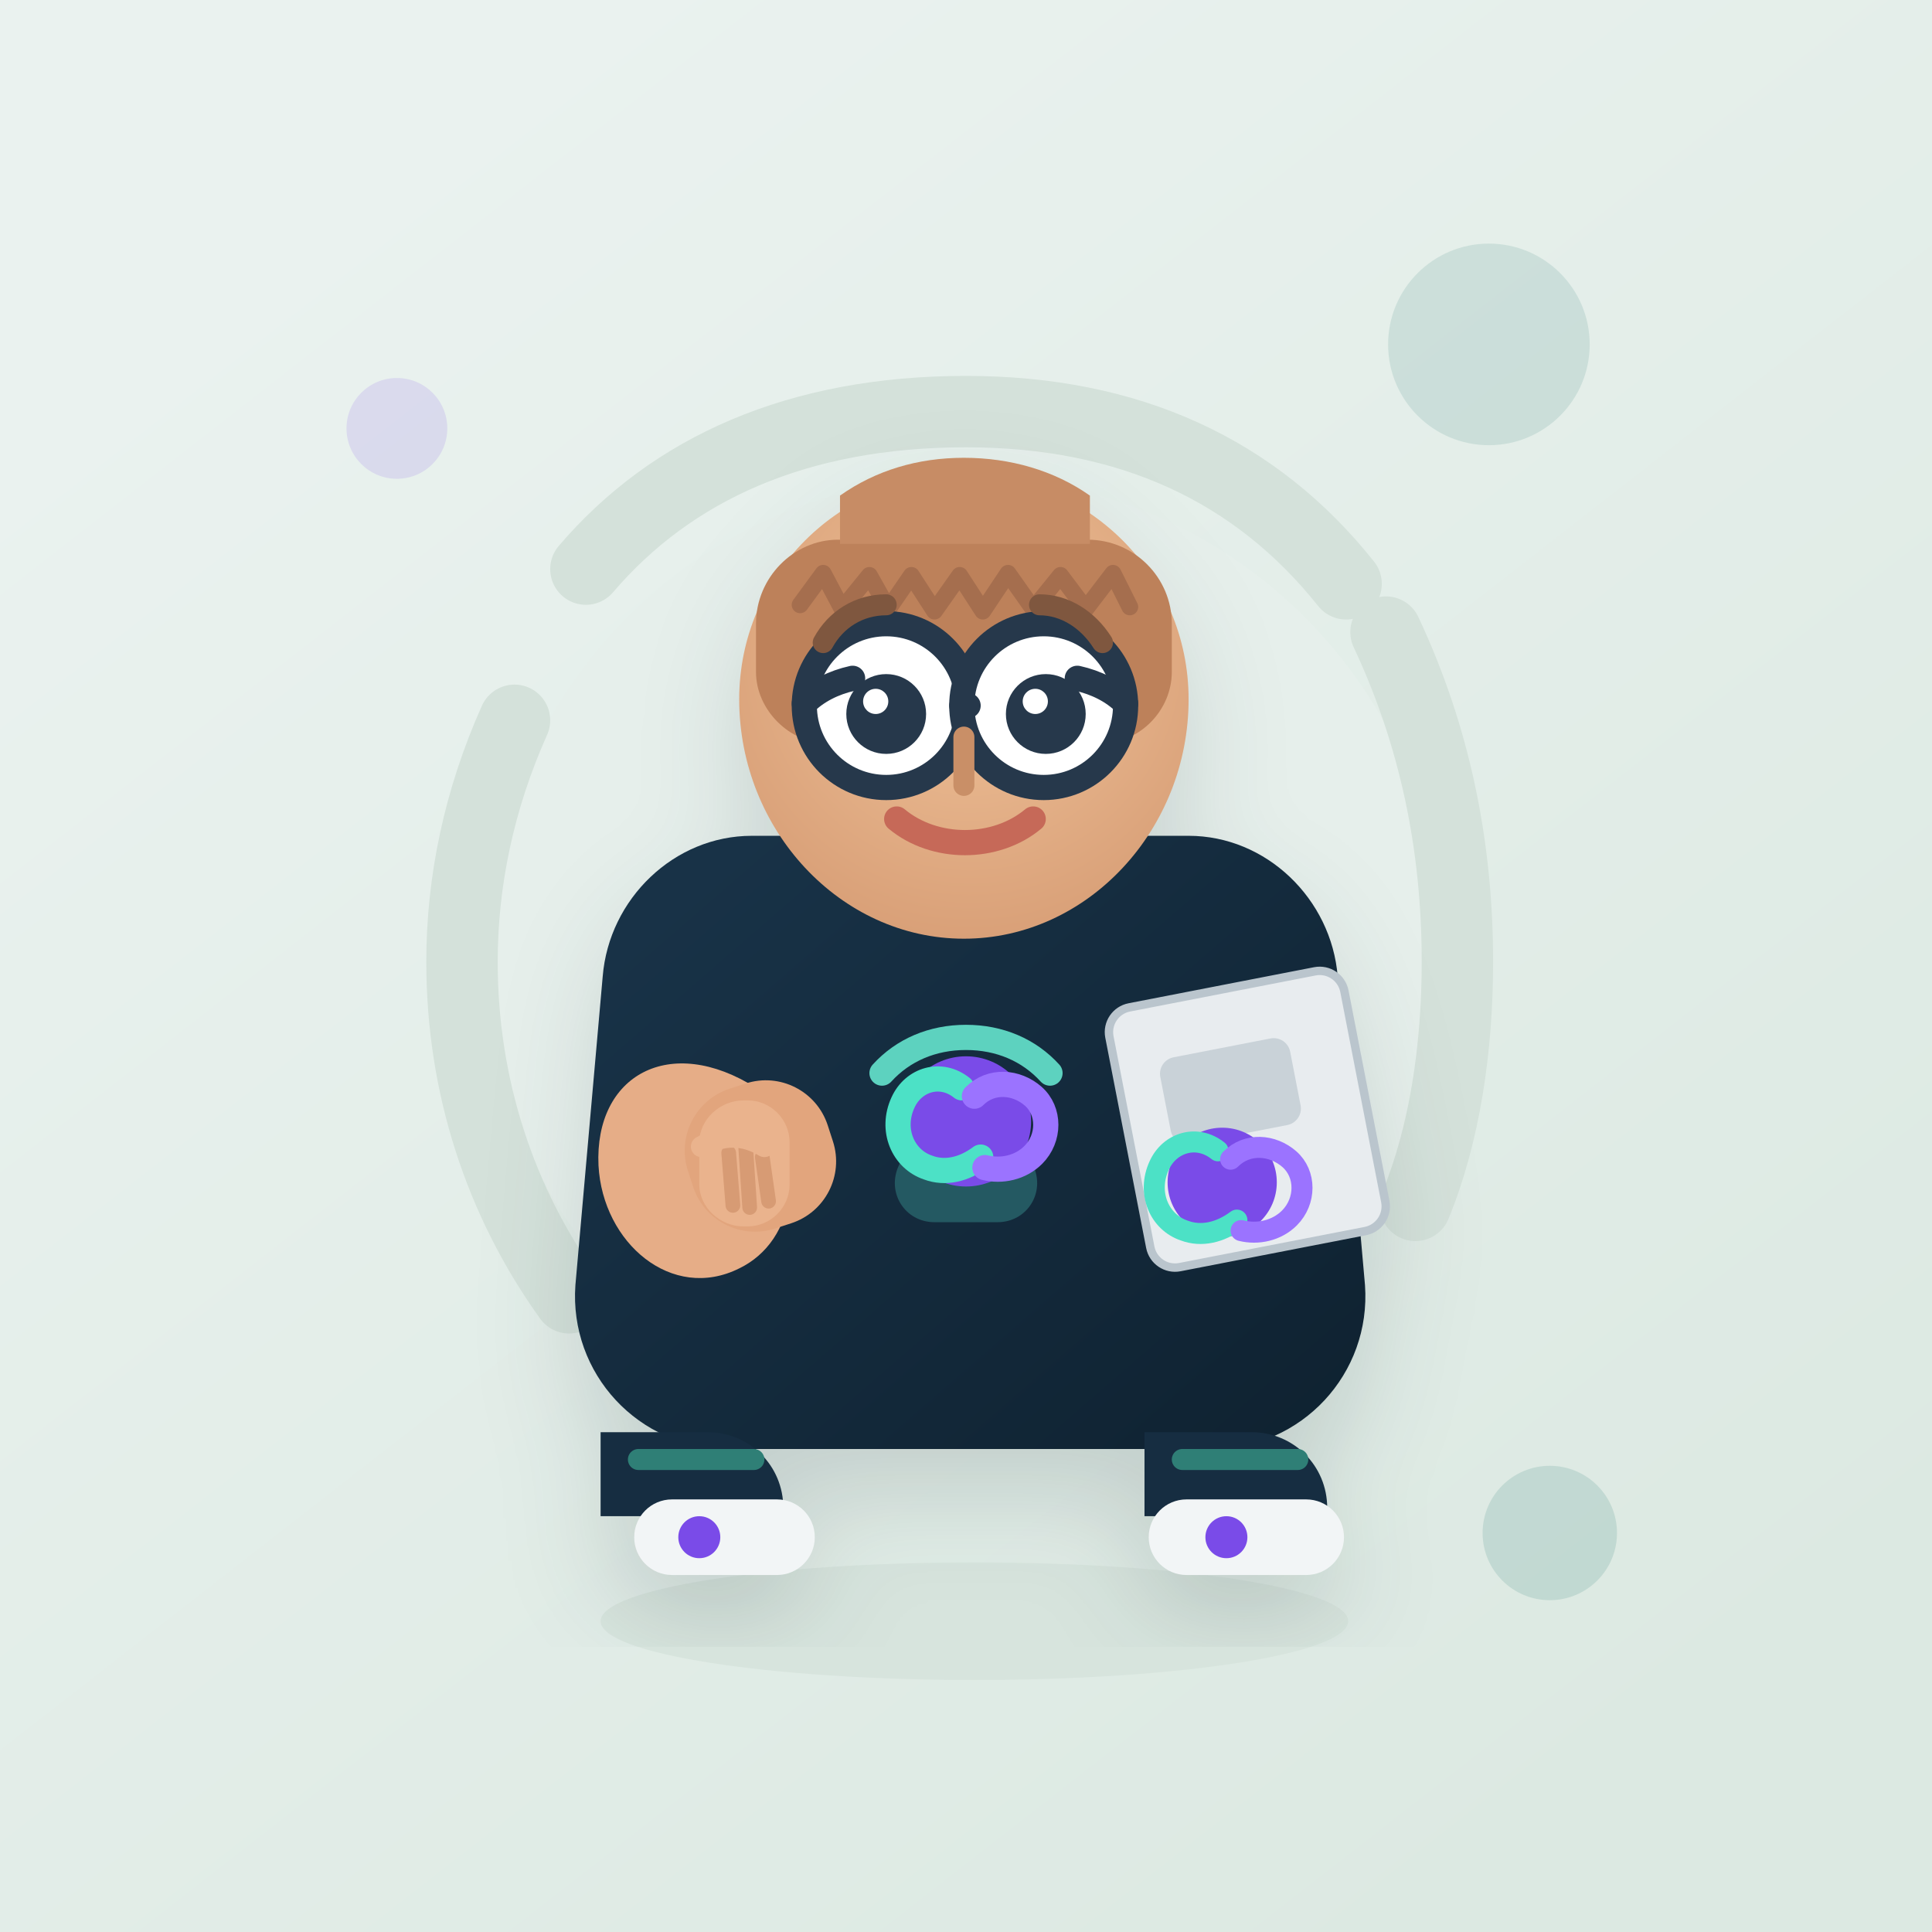
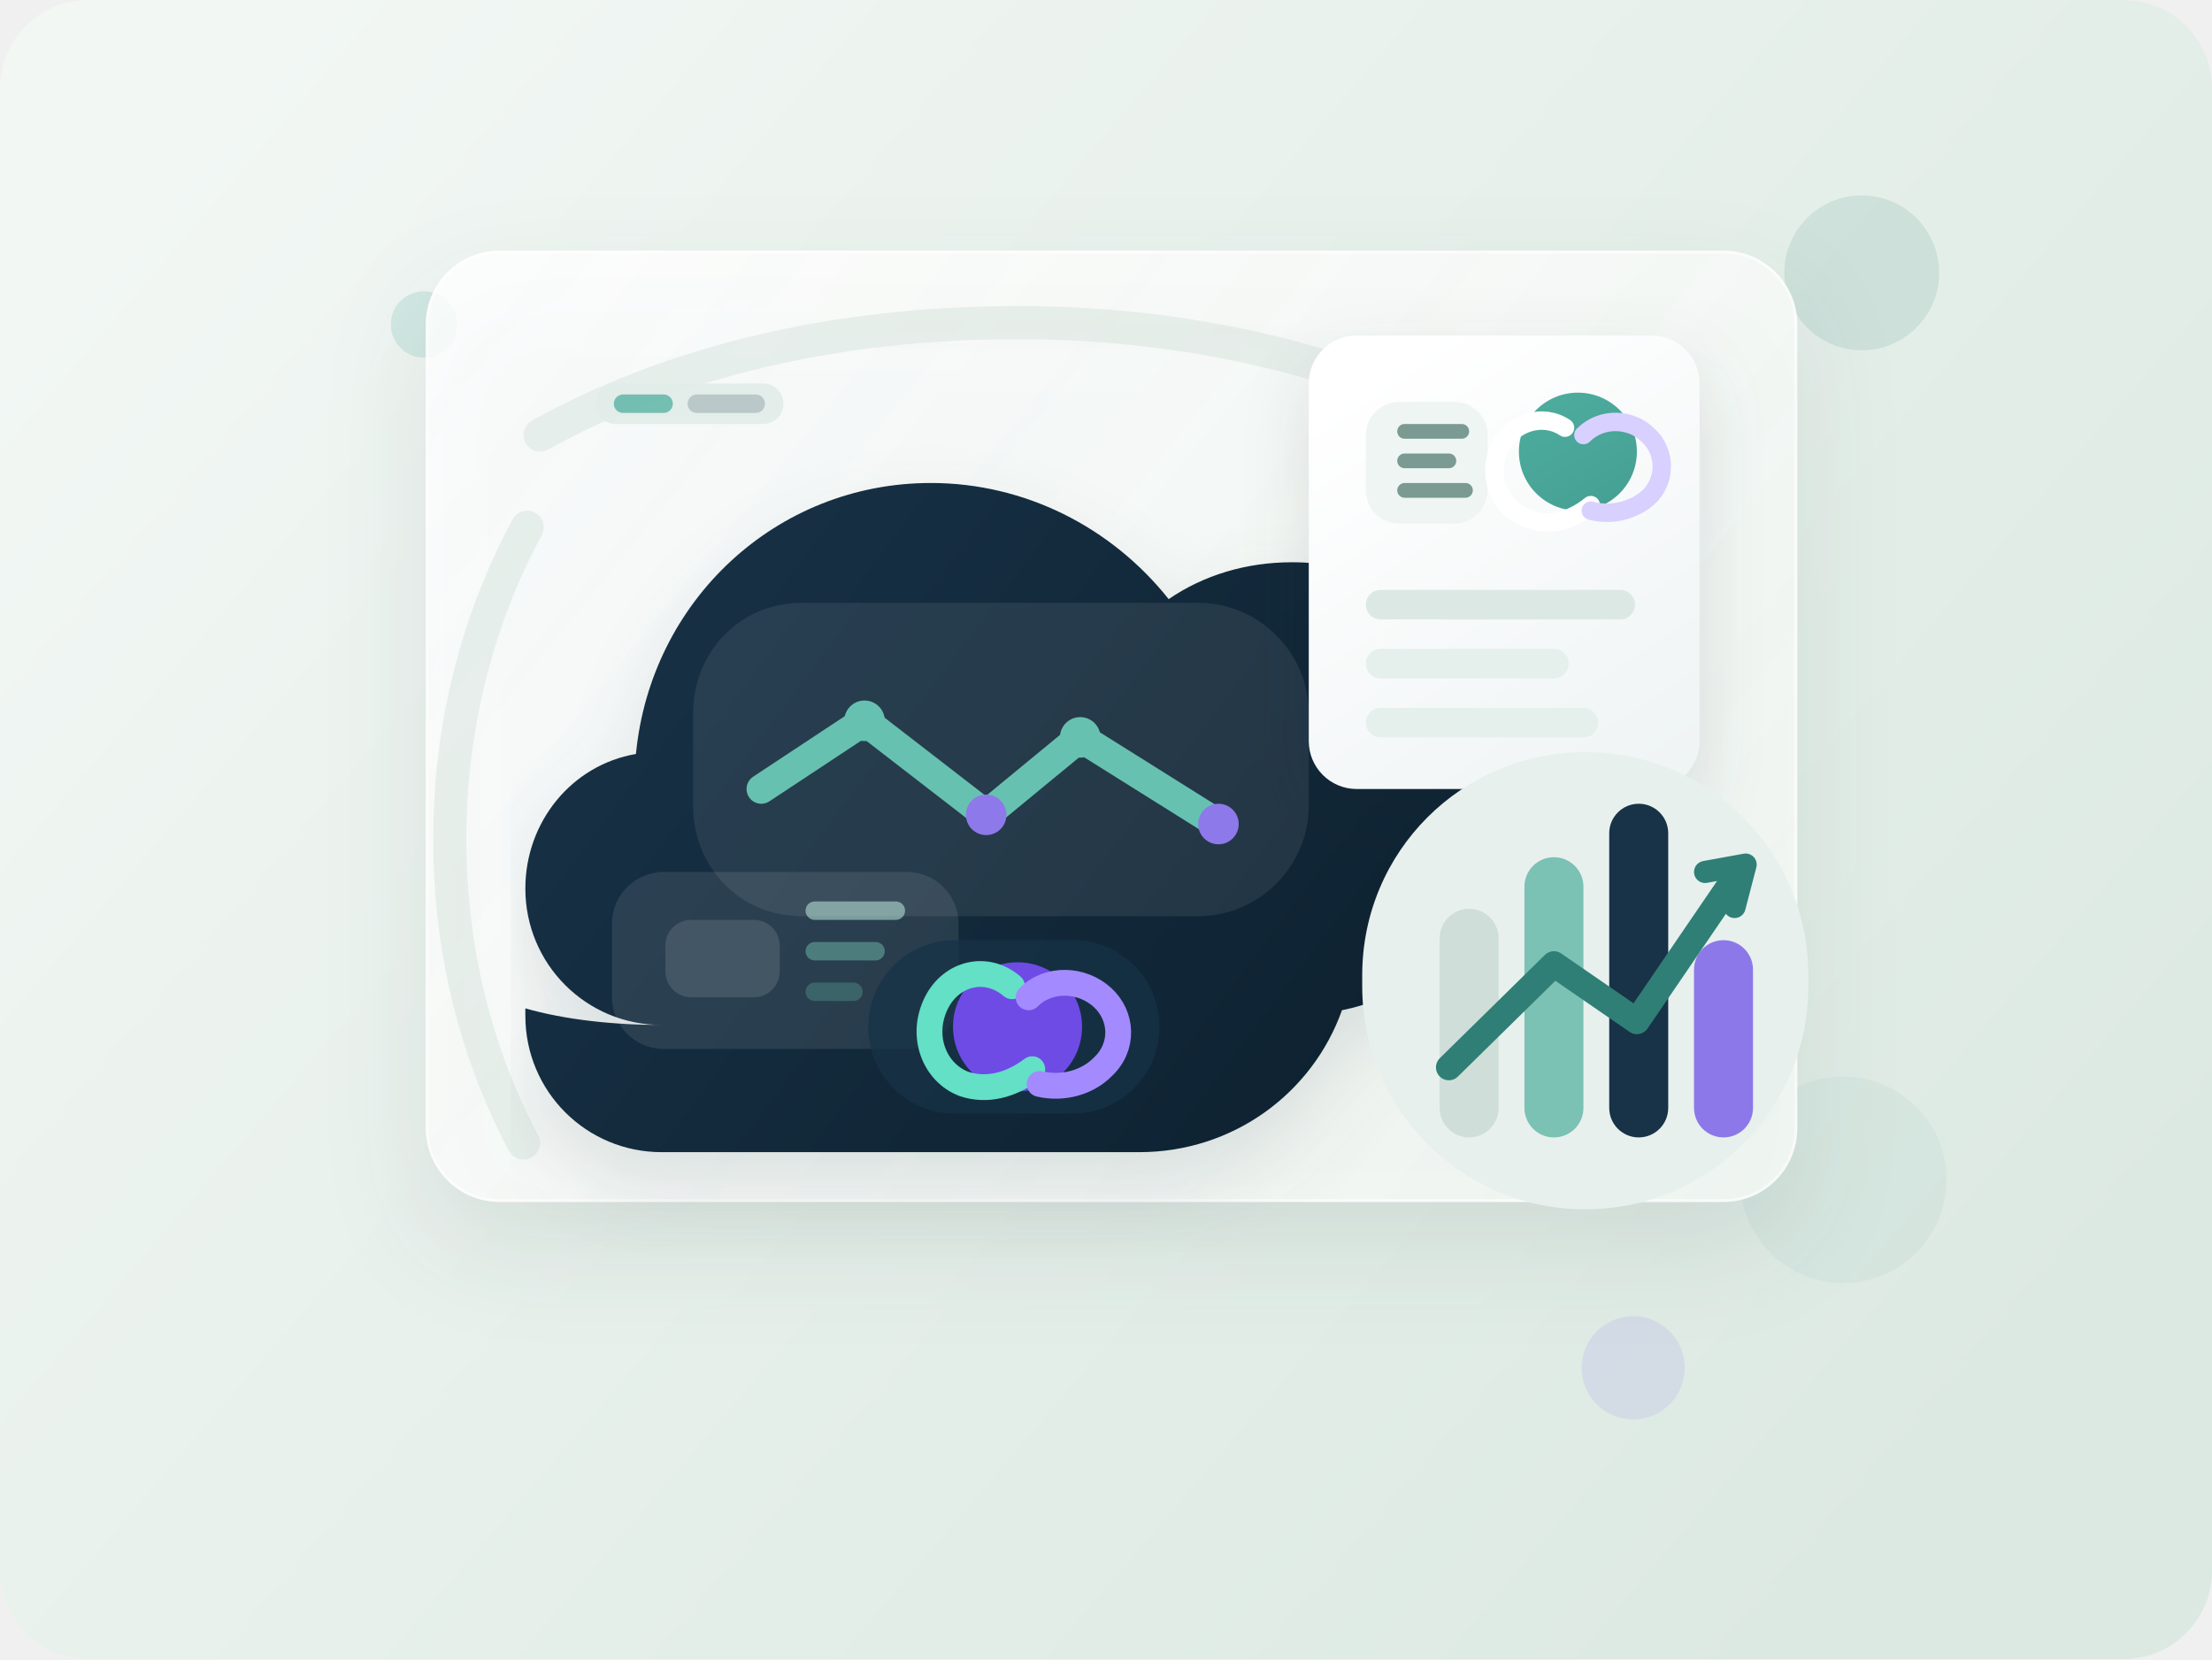
- <svg xmlns="http://www.w3.org/2000/svg" width="920" height="920" viewBox="0 0 920 920" fill="none">
+ <svg xmlns="http://www.w3.org/2000/svg" width="1200" height="900" viewBox="0 0 1200 900" fill="none">
  <defs>
-     <linearGradient id="bg" x1="160" y1="90" x2="760" y2="860" gradientUnits="userSpaceOnUse">
-       <stop stop-color="#EAF2EF" />
+     <linearGradient id="bg" x1="120" y1="40" x2="1030" y2="820" gradientUnits="userSpaceOnUse">
+       <stop stop-color="#F2F7F4" />
      <stop offset="1" stop-color="#DCE9E2" />
    </linearGradient>
-     <linearGradient id="hoodie" x1="330" y1="420" x2="590" y2="720" gradientUnits="userSpaceOnUse">
+     <linearGradient id="panel" x1="270" y1="148" x2="935" y2="690" gradientUnits="userSpaceOnUse">
+       <stop stop-color="#FFFFFF" stop-opacity="0.82" />
+       <stop offset="1" stop-color="#F2F7F4" stop-opacity="0.9" />
+     </linearGradient>
+     <linearGradient id="navyGrad" x1="313" y1="275" x2="731" y2="590" gradientUnits="userSpaceOnUse">
      <stop stop-color="#183247" />
-       <stop offset="1" stop-color="#0F2231" />
+       <stop offset="1" stop-color="#0E2231" />
    </linearGradient>
-     <linearGradient id="tealGlow" x1="478" y1="548" x2="596" y2="650" gradientUnits="userSpaceOnUse">
-       <stop stop-color="#50B6A1" />
+     <linearGradient id="tealGrad" x1="725" y1="235" x2="880" y2="510" gradientUnits="userSpaceOnUse">
+       <stop stop-color="#51B2A3" />
      <stop offset="1" stop-color="#2F7F76" />
    </linearGradient>
-     <radialGradient id="face" cx="0" cy="0" r="1" gradientUnits="userSpaceOnUse" gradientTransform="translate(462 311) rotate(90) scale(160 156)">
-       <stop stop-color="#F0C39A" />
-       <stop offset="1" stop-color="#D59A72" />
-     </radialGradient>
-     <filter id="shadow" x="185" y="171" width="557" height="613" filterUnits="userSpaceOnUse" color-interpolation-filters="sRGB">
+     <linearGradient id="purpleGrad" x1="410" y1="427" x2="516" y2="532" gradientUnits="userSpaceOnUse">
+       <stop stop-color="#8F75FF" />
+       <stop offset="1" stop-color="#6F4BE6" />
+     </linearGradient>
+     <linearGradient id="paper" x1="738" y1="207" x2="898" y2="450" gradientUnits="userSpaceOnUse">
+       <stop stop-color="#FFFFFF" />
+       <stop offset="1" stop-color="#EEF3F4" />
+     </linearGradient>
+     <filter id="softShadow" x="175" y="104" width="856" height="652" filterUnits="userSpaceOnUse" color-interpolation-filters="sRGB">
      <feFlood flood-opacity="0" result="BackgroundImageFix" />
      <feColorMatrix in="SourceAlpha" type="matrix" values="0 0 0 0 0 0 0 0 0 0 0 0 0 0 0 0 0 0 127 0" result="hardAlpha" />
      <feOffset dy="24" />
-       <feGaussianBlur stdDeviation="24" />
-       <feColorMatrix type="matrix" values="0 0 0 0 0.07 0 0 0 0 0.15 0 0 0 0 0.18 0 0 0 0.14 0" />
-       <feBlend mode="normal" in2="BackgroundImageFix" result="effect1_dropShadow_1_2" />
-       <feBlend mode="normal" in="SourceGraphic" in2="effect1_dropShadow_1_2" result="shape" />
+       <feGaussianBlur stdDeviation="28" />
+       <feColorMatrix type="matrix" values="0 0 0 0 0.09 0 0 0 0 0.176 0 0 0 0 0.196 0 0 0 0.09 0" />
+       <feBlend mode="normal" in2="BackgroundImageFix" result="effect1_dropShadow_1_1" />
+       <feBlend mode="normal" in="SourceGraphic" in2="effect1_dropShadow_1_1" result="shape" />
+     </filter>
+     <filter id="shapeShadow" x="277" y="224" width="691" height="466" filterUnits="userSpaceOnUse" color-interpolation-filters="sRGB">
+       <feFlood flood-opacity="0" result="BackgroundImageFix" />
+       <feColorMatrix in="SourceAlpha" type="matrix" values="0 0 0 0 0 0 0 0 0 0 0 0 0 0 0 0 0 0 127 0" result="hardAlpha" />
+       <feOffset dy="18" />
+       <feGaussianBlur stdDeviation="20" />
+       <feColorMatrix type="matrix" values="0 0 0 0 0.129 0 0 0 0 0.224 0 0 0 0 0.243 0 0 0 0.12 0" />
+       <feBlend mode="normal" in2="BackgroundImageFix" result="effect1_dropShadow_1_1" />
+       <feBlend mode="normal" in="SourceGraphic" in2="effect1_dropShadow_1_1" result="shape" />
+     </filter>
+     <filter id="miniShadow" x="674" y="164" width="284" height="334" filterUnits="userSpaceOnUse" color-interpolation-filters="sRGB">
+       <feFlood flood-opacity="0" result="BackgroundImageFix" />
+       <feColorMatrix in="SourceAlpha" type="matrix" values="0 0 0 0 0 0 0 0 0 0 0 0 0 0 0 0 0 0 127 0" result="hardAlpha" />
+       <feOffset dy="16" />
+       <feGaussianBlur stdDeviation="18" />
+       <feColorMatrix type="matrix" values="0 0 0 0 0.09 0 0 0 0 0.176 0 0 0 0 0.196 0 0 0 0.12 0" />
+       <feBlend mode="normal" in2="BackgroundImageFix" result="effect1_dropShadow_1_1" />
+       <feBlend mode="normal" in="SourceGraphic" in2="effect1_dropShadow_1_1" result="shape" />
    </filter>
  </defs>
-   <rect width="920" height="920" fill="url(#bg)" />
-   <circle cx="460" cy="455" r="228" fill="#E6EFEB" />
-   <path d="M279 271C320 223 380 196 460 196C538 196 598 224 641 278" stroke="#D4E1DA" stroke-width="34" stroke-linecap="round" />
-   <path d="M660 301C683 350 694 402 694 458C694 499 688 540 674 574" stroke="#D4E1DA" stroke-width="34" stroke-linecap="round" />
-   <path d="M245 343C228 381 220 420 220 458C220 517 238 572 271 618" stroke="#D4E1DA" stroke-width="34" stroke-linecap="round" />
-   <ellipse cx="464" cy="772" rx="178" ry="28" fill="#D7E4DD" />
-   <g filter="url(#shadow)">
-     <g>
-       <path d="M358 398L566 398C603 398 634 428 637 465L650 612C653 654 620 690 577 690H347C304 690 271 654 274 612L287 465C290 428 321 398 358 398Z" fill="url(#hoodie)" />
-       <path d="M405 404C412 380 433 362 460 362C487 362 508 380 515 404" stroke="#0D1D2A" stroke-width="24" stroke-linecap="round" />
-       <path d="M424 408C432 391 445 383 460 383C475 383 488 391 496 408" stroke="#5DB3A8" stroke-width="14" stroke-linecap="round" />
-       <path d="M420 511C430 500 444 494 460 494C476 494 490 500 500 511" stroke="#5DD2BF" stroke-width="12" stroke-linecap="round" />
-       <path d="M446 515L428 555C422 568 431 582 445 582H475C489 582 498 568 492 555L474 515" fill="#245962" />
-       <circle cx="460" cy="534" r="31" fill="#7A4BE8" />
-       <path d="M458 518C448 510 435 514 430 525C424 538 430 552 442 556C450 559 459 557 467 551" stroke="#4CE1C6" stroke-width="12" stroke-linecap="round" />
-       <path d="M464 522C472 514 484 515 492 522C500 529 500 542 492 550C486 556 477 558 469 556" stroke="#9B73FF" stroke-width="12" stroke-linecap="round" />
-       <rect x="526" y="482" width="114" height="126" rx="12" transform="rotate(-11 526 482)" fill="#E8ECEF" stroke="#BAC5CD" stroke-width="4" />
-       <rect x="551" y="505" width="63" height="42" rx="8" transform="rotate(-11 551 505)" fill="#C9D2D8" />
-       <circle cx="582" cy="563" r="26" fill="#7A4BE8" />
-       <path d="M580 548C570 540 557 544 552 555C546 568 552 582 564 586C572 589 581 587 589 581" stroke="#4CE1C6" stroke-width="10" stroke-linecap="round" />
-       <path d="M586 552C594 544 606 545 614 552C622 559 622 572 614 580C608 586 599 588 591 586" stroke="#9B73FF" stroke-width="10" stroke-linecap="round" />
-       <path d="M360 518C319 492 283 512 285 555C287 592 320 620 352 604C379 591 386 552 360 518Z" fill="#E6AD87" />
-       <rect x="318" y="528" width="70" height="70" rx="31" transform="rotate(-18 318 528)" fill="#E2A57D" />
-       <path d="M333 544C333 533 343 524 354 524H356C367 524 376 533 376 544V564C376 575 367 584 356 584H354C343 584 333 575 333 564V544Z" fill="#EAB38D" />
-       <path d="M347 549L349 574" stroke="#D79B74" stroke-width="7" stroke-linecap="round" />
-       <path d="M355 545L357 575" stroke="#D79B74" stroke-width="7" stroke-linecap="round" />
-       <path d="M363 551L366 572" stroke="#D79B74" stroke-width="7" stroke-linecap="round" />
-       <path d="M334 546C344 540 354 540 364 546" stroke="#EAB38D" stroke-width="10" stroke-linecap="round" />
-       <path d="M545 682H596C616 682 632 698 632 718V722H545V682Z" fill="#162D41" />
-       <path d="M286 682H337C357 682 373 698 373 718V722H286V682Z" fill="#162D41" />
-       <path d="M304 695H359" stroke="#2F7F76" stroke-width="10" stroke-linecap="round" />
-       <path d="M563 695H618" stroke="#2F7F76" stroke-width="10" stroke-linecap="round" />
-       <rect x="302" y="714" width="86" height="36" rx="18" fill="#F2F5F6" />
-       <rect x="547" y="714" width="93" height="36" rx="18" fill="#F2F5F6" />
-       <circle cx="333" cy="732" r="10" fill="#7A4BE8" />
-       <circle cx="584" cy="732" r="10" fill="#7A4BE8" />
-     </g>
-     <g>
-       <path d="M459 226C518 226 566 274 566 333C566 395 518 447 459 447C400 447 352 395 352 333C352 274 400 226 459 226Z" fill="url(#face)" />
-       <path d="M399 257L518 257C540 257 558 275 558 297V320C558 338 543 354 524 354H394C376 354 360 338 360 320V297C360 275 378 257 399 257Z" fill="#BD815A" />
-       <path d="M381 288L392 273L401 290L414 274L423 290L434 274L445 291L457 274L468 291L480 273L492 290L505 274L517 290L530 273L538 289" stroke="#A56E4E" stroke-width="8" stroke-linecap="round" stroke-linejoin="round" />
-       <path d="M400 236C417 224 437 218 459 218C481 218 502 224 519 236V259H400V236Z" fill="#C78C65" />
-       <circle cx="422" cy="336" r="39" fill="#fff" stroke="#26384B" stroke-width="12" />
-       <circle cx="497" cy="336" r="39" fill="#fff" stroke="#26384B" stroke-width="12" />
-       <path d="M461 336H458" stroke="#26384B" stroke-width="12" stroke-linecap="round" />
-       <path d="M383 335C389 329 397 325 406 323" stroke="#26384B" stroke-width="12" stroke-linecap="round" />
-       <path d="M513 323C522 325 530 329 536 335" stroke="#26384B" stroke-width="12" stroke-linecap="round" />
-       <circle cx="422" cy="340" r="19" fill="#26384B" />
-       <circle cx="498" cy="340" r="19" fill="#26384B" />
-       <circle cx="417" cy="334" r="6" fill="#fff" />
-       <circle cx="493" cy="334" r="6" fill="#fff" />
-       <path d="M459 351V374" stroke="#C98F67" stroke-width="10" stroke-linecap="round" />
-       <path d="M427 390C445 405 474 405 492 390" stroke="#C66958" stroke-width="12" stroke-linecap="round" />
-       <path d="M392 306C398 295 409 288 422 288" stroke="#7F573F" stroke-width="10" stroke-linecap="round" />
-       <path d="M495 288C507 288 518 295 525 306" stroke="#7F573F" stroke-width="10" stroke-linecap="round" />
-     </g>
+   <rect width="1200" height="900" rx="48" fill="url(#bg)" />
+   <circle cx="1010" cy="148" r="42" fill="#A5C5BD" fill-opacity="0.35" />
+   <circle cx="886" cy="742" r="28" fill="#8D79E9" fill-opacity="0.14" />
+   <circle cx="230" cy="176" r="18" fill="#67B8AB" fill-opacity="0.22" />
+   <circle cx="1000" cy="640" r="56" fill="#BFD8D0" fill-opacity="0.25" />
+   <g filter="url(#softShadow)">
+     <rect x="231" y="136" width="744" height="516" rx="40" fill="url(#panel)" />
+     <rect x="231.75" y="136.75" width="742.5" height="514.5" rx="39.25" stroke="white" stroke-opacity="0.58" stroke-width="1.5" />
  </g>
-   <circle cx="709" cy="164" r="48" fill="#2F7F76" opacity="0.14" />
-   <circle cx="189" cy="204" r="24" fill="#7A4BE8" opacity="0.14" />
-   <circle cx="738" cy="730" r="32" fill="#2F7F76" opacity="0.16" />
+   <g opacity="0.42">
+     <path d="M293 236C365 196 454 175 552 175C652 175 744 199 817 241" stroke="#D0DDD7" stroke-width="18" stroke-linecap="round" />
+     <path d="M839 280C862 327 875 381 875 438C875 505 857 567 824 619" stroke="#D0DDD7" stroke-width="18" stroke-linecap="round" />
+     <path d="M286 286C259 336 244 394 244 455C244 515 258 571 284 620" stroke="#D0DDD7" stroke-width="18" stroke-linecap="round" />
+   </g>
+   <g filter="url(#shapeShadow)">
+     <path d="M359 556C318 556 285 523 285 482C285 446 310 415 345 409C353 326 421 262 505 262C556 262 603 286 634 325C653 312 676 305 701 305C769 305 825 360 825 428C825 487 783 537 728 548C712 593 669 625 618 625H359C318 625 285 592 285 551C285 549 285 548 285 547C306 553 332 556 359 556Z" fill="url(#navyGrad)" />
+     <rect x="332" y="473" width="188" height="96" rx="28" fill="#F4F8F7" fill-opacity="0.1" />
+     <rect x="361" y="499" width="62" height="42" rx="14" fill="#FFFFFF" fill-opacity="0.12" />
+     <rect x="437" y="489" width="54" height="10" rx="5" fill="#9FC8C0" fill-opacity="0.68" />
+     <rect x="437" y="511" width="43" height="10" rx="5" fill="#6BAEA2" fill-opacity="0.55" />
+     <rect x="437" y="533" width="31" height="10" rx="5" fill="#4E8F85" fill-opacity="0.48" />
+     <path d="M376 387C376 354 401 327 435 327H650C683 327 710 354 710 387V437C710 470 683 497 650 497H435C401 497 376 470 376 437V387Z" fill="#FFFFFF" fill-opacity="0.08" />
+     <path d="M413 428L469 391L535 442L586 400L661 447" stroke="#67C1B0" stroke-width="16" stroke-linecap="round" stroke-linejoin="round" />
+     <circle cx="469" cy="391" r="11" fill="#67C1B0" />
+     <circle cx="535" cy="442" r="11" fill="#8D79E9" />
+     <circle cx="586" cy="400" r="11" fill="#67C1B0" />
+     <circle cx="661" cy="447" r="11" fill="#8D79E9" />
+     <path d="M471 557C471 531 492 510 518 510H582C608 510 629 531 629 557V557C629 583 608 604 582 604H518C492 604 471 583 471 557V557Z" fill="#183247" fill-opacity="0.74" />
+     <circle cx="552" cy="557" r="35" fill="url(#purpleGrad)" />
+     <path d="M549 535C535 523 516 528 508 544C499 562 507 582 523 588C535 592 548 589 560 580" stroke="#63E0C6" stroke-width="14" stroke-linecap="round" />
+     <path d="M558 541C569 530 587 531 598 541C609 551 610 568 598 579C590 587 577 591 564 588" stroke="#A38BFF" stroke-width="14" stroke-linecap="round" />
+   </g>
+   <g filter="url(#miniShadow)">
+     <rect x="710" y="182" width="212" height="246" rx="26" fill="url(#paper)" />
+     <rect x="741" y="218" width="66" height="66" rx="18" fill="#EEF5F3" />
+     <path d="M762 250H786M762 266H795M762 234H793" stroke="#7A9A92" stroke-width="8" stroke-linecap="round" />
+     <rect x="741" y="320" width="146" height="16" rx="8" fill="#DCE8E4" />
+     <rect x="741" y="352" width="110" height="16" rx="8" fill="#E5EFEC" />
+     <rect x="741" y="384" width="126" height="16" rx="8" fill="#E5EFEC" />
+     <circle cx="856" cy="245" r="32" fill="url(#tealGrad)" />
+     <path d="M849 232C837 224 821 229 814 242C806 257 813 275 828 281C839 286 852 283 863 274" stroke="#FFFFFF" stroke-width="10" stroke-linecap="round" />
+     <path d="M859 236C869 226 885 227 894 236C904 245 904 261 894 270C886 277 874 280 863 277" stroke="#D8D0FF" stroke-width="10" stroke-linecap="round" />
+   </g>
+   <g>
+     <path d="M739 529C739 462 793 408 860 408C927 408 981 462 981 529V535C981 602 927 656 860 656C793 656 739 602 739 535V529Z" fill="#E7F0ED" />
+     <rect x="781" y="493" width="32" height="124" rx="16" fill="#CFDED8" />
+     <rect x="827" y="465" width="32" height="152" rx="16" fill="#7BC1B4" />
+     <rect x="873" y="436" width="32" height="181" rx="16" fill="#183247" />
+     <rect x="919" y="510" width="32" height="107" rx="16" fill="#8C78E8" />
+     <path d="M786 579L843 523L888 554L944 472" stroke="#2F7F76" stroke-width="14" stroke-linecap="round" stroke-linejoin="round" />
+     <path d="M925 473L947 469L941 492" stroke="#2F7F76" stroke-width="12" stroke-linecap="round" stroke-linejoin="round" />
+   </g>
+   <g opacity="0.9">
+     <rect x="323" y="208" width="102" height="22" rx="11" fill="#E1ECE8" />
+     <rect x="333" y="214" width="32" height="10" rx="5" fill="#67B8AB" />
+     <rect x="373" y="214" width="42" height="10" rx="5" fill="#183247" fill-opacity="0.22" />
+   </g>
</svg>
